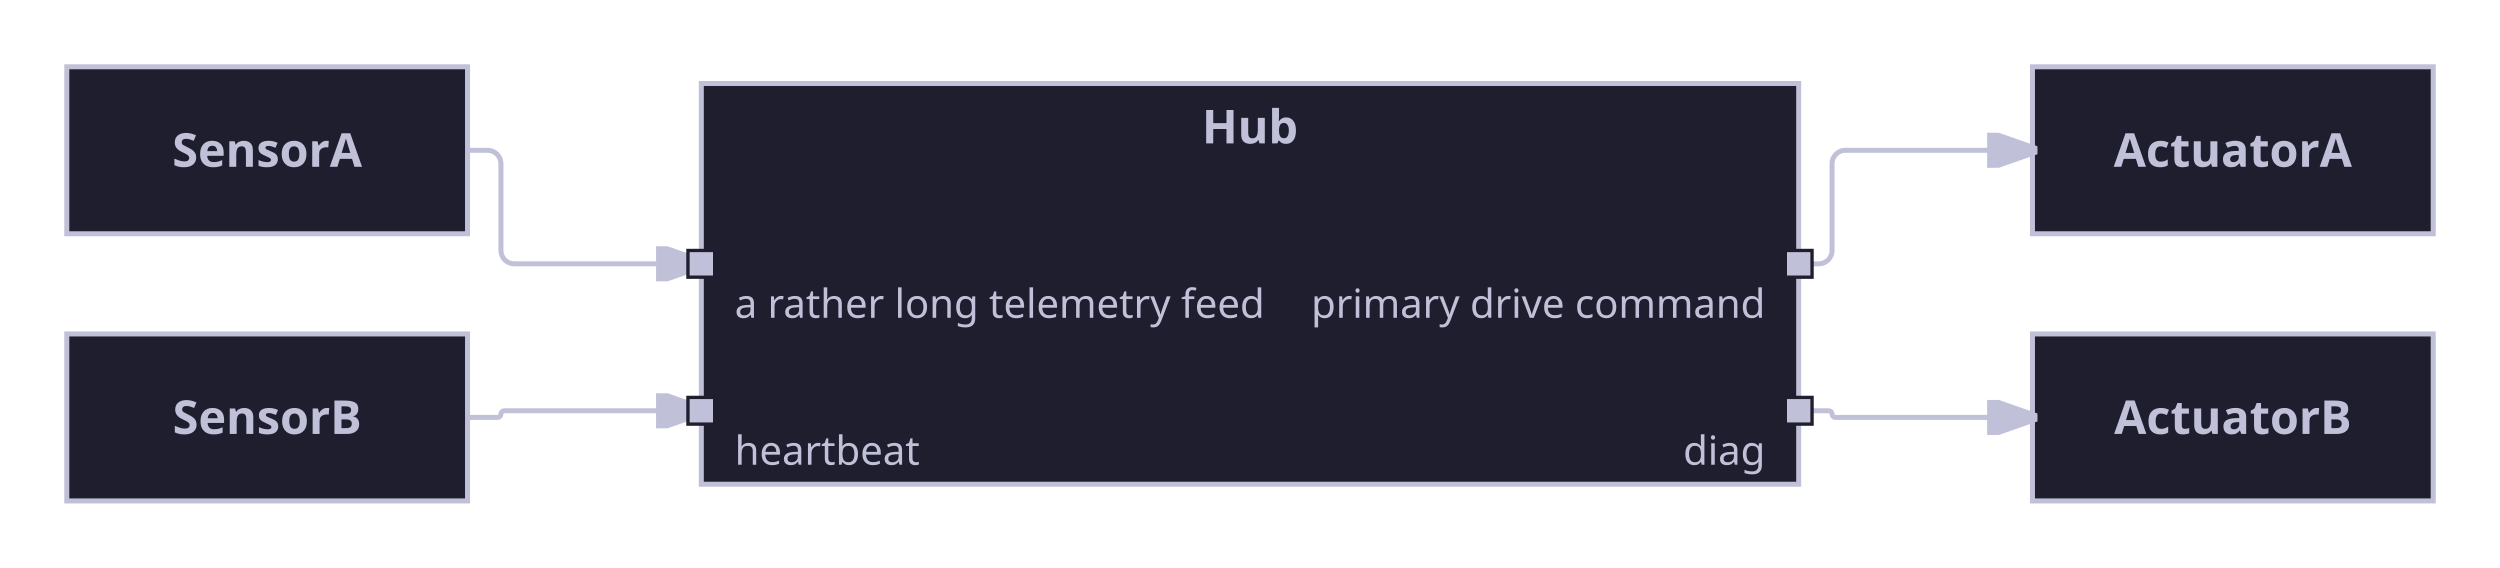
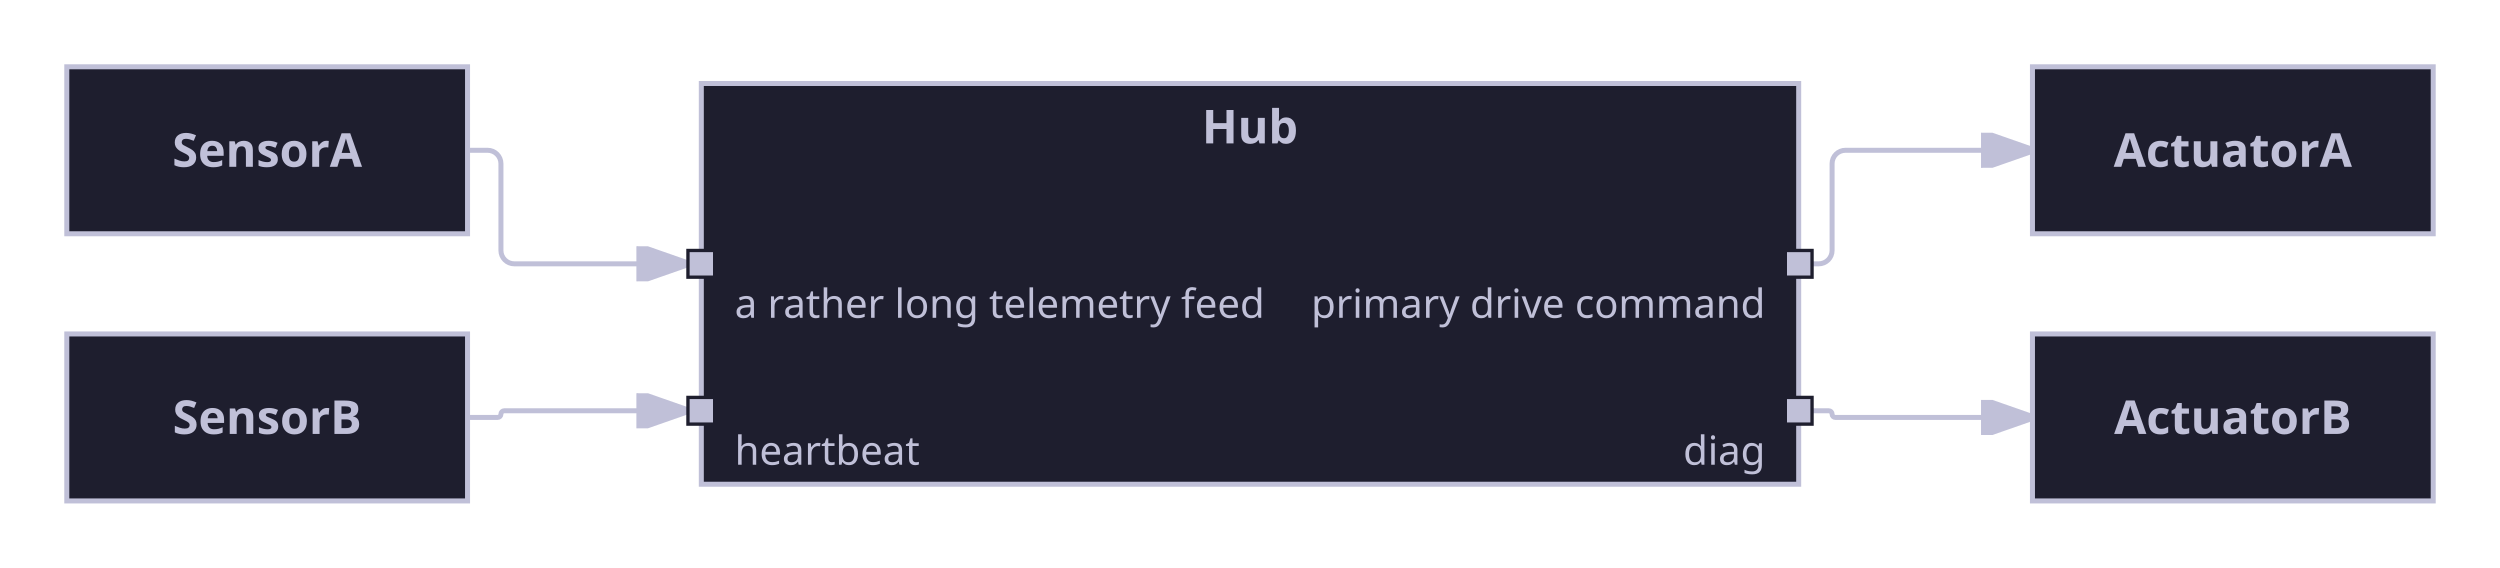
<svg xmlns="http://www.w3.org/2000/svg" width="748.60" height="170.00" viewBox="0 0 748.60 170.00">
  <defs>
-     <marker id="line-end-open-chevron" markerWidth="10" markerHeight="7" refX="9" refY="3.5" orient="auto">
-       <polyline points="0 0, 10 3.5, 0 7" fill="none" stroke="#C0C0D8" stroke-width="1.50" />
+     <marker id="line-end-open-chevron" markerWidth="10.248" markerHeight="7" refX="10.248" refY="3.5" orient="auto">
+       <polyline points="0 0, 10 3.5, 0 7" fill="none" stroke="#C0C0D8" stroke-width="1.50" stroke-linejoin="bevel" />
    </marker>
-     <marker id="line-end-hollow-triangle" markerWidth="10" markerHeight="7" refX="9" refY="3.5" orient="auto">
-       <polygon points="0 0, 10 3.5, 0 7" fill="#1E1E2E" stroke="#C0C0D8" stroke-width="1.50" />
+     <marker id="line-end-hollow-triangle" markerWidth="10.248" markerHeight="7" refX="10.248" refY="3.5" orient="auto">
+       <polygon points="0 0, 10 3.5, 0 7" fill="#1E1E2E" stroke="#C0C0D8" stroke-width="1.50" stroke-linejoin="bevel" />
    </marker>
-     <marker id="line-end-filled-arrow" markerWidth="10" markerHeight="7" refX="9" refY="3.5" orient="auto">
-       <polygon points="0 0, 10 3.5, 0 7" fill="#C0C0D8" stroke="#C0C0D8" stroke-width="1.50" />
+     <marker id="line-end-filled-arrow" markerWidth="10.248" markerHeight="7" refX="10.248" refY="3.5" orient="auto">
+       <polygon points="0 0, 10 3.5, 0 7" fill="#C0C0D8" stroke="#C0C0D8" stroke-width="1.50" stroke-linejoin="bevel" />
    </marker>
-     <marker id="line-end-hollow-triangle-crossbar" markerWidth="14.5" markerHeight="7" refX="13.5" refY="3.5" orient="auto">
-       <polygon points="4.5 0, 14.5 3.5, 4.5 7" fill="#1E1E2E" stroke="#C0C0D8" stroke-width="1.50" />
+     <marker id="line-end-hollow-triangle-crossbar" markerWidth="14.748" markerHeight="7" refX="14.748" refY="3.5" orient="auto">
+       <polygon points="4.5 0, 14.5 3.5, 4.5 7" fill="#1E1E2E" stroke="#C0C0D8" stroke-width="1.50" stroke-linejoin="bevel" />
      <line x1="1" y1="0" x2="1" y2="7" stroke="#C0C0D8" stroke-width="1.50" />
    </marker>
-     <marker id="line-end-hollow-diamond" markerWidth="14" markerHeight="8" refX="13" refY="4" orient="auto">
-       <polygon points="1 4, 7 0, 13 4, 7 8" fill="#1E1E2E" stroke="#C0C0D8" stroke-width="1.50" />
+     <marker id="line-end-hollow-diamond" markerWidth="14" markerHeight="8" refX="13.416" refY="4" orient="auto">
+       <polygon points="1 4, 7 0, 13 4, 7 8" fill="#1E1E2E" stroke="#C0C0D8" stroke-width="1.50" stroke-linejoin="bevel" />
    </marker>
-     <marker id="line-end-filled-diamond" markerWidth="14" markerHeight="8" refX="13" refY="4" orient="auto">
-       <polygon points="1 4, 7 0, 13 4, 7 8" fill="#C0C0D8" stroke="#C0C0D8" stroke-width="1.50" />
+     <marker id="line-end-filled-diamond" markerWidth="14" markerHeight="8" refX="13.416" refY="4" orient="auto">
+       <polygon points="1 4, 7 0, 13 4, 7 8" fill="#C0C0D8" stroke="#C0C0D8" stroke-width="1.50" stroke-linejoin="bevel" />
    </marker>
-     <marker id="line-end-circle" markerWidth="10" markerHeight="10" refX="9" refY="5" orient="auto">
+     <marker id="line-end-circle" markerWidth="10" markerHeight="10" refX="9.75" refY="5" orient="auto">
      <circle cx="5" cy="5" r="4" fill="#1E1E2E" stroke="#C0C0D8" stroke-width="1.50" />
    </marker>
-     <marker id="line-end-bar" markerWidth="4" markerHeight="12" refX="2" refY="6" orient="auto">
+     <marker id="line-end-bar" markerWidth="4" markerHeight="12" refX="2.75" refY="6" orient="auto">
      <line x1="2" y1="0" x2="2" y2="12" stroke="#C0C0D8" stroke-width="1.50" />
    </marker>
    <filter id="label-bg" x="-0.05" y="-0.05" width="1.1" height="1.1">
      <feFlood flood-color="#1E1E2E" />
      <feComposite in="SourceGraphic" operator="over" />
    </filter>
  </defs>
  <rect x="20.00" y="20.00" width="120.00" height="50.00" fill="#1E1E2E" stroke="#C0C0D8" stroke-width="1.50" />
  <text x="80.00" y="45.00" font-family="Noto Sans, sans-serif" font-size="14.00" font-weight="bold" fill="#C0C0D8" text-anchor="middle" dominant-baseline="middle">SensorA</text>
  <rect x="20.00" y="100.00" width="120.00" height="50.00" fill="#1E1E2E" stroke="#C0C0D8" stroke-width="1.50" />
  <text x="80.00" y="125.00" font-family="Noto Sans, sans-serif" font-size="14.00" font-weight="bold" fill="#C0C0D8" text-anchor="middle" dominant-baseline="middle">SensorB</text>
  <rect x="210.00" y="25.00" width="328.60" height="120.00" fill="#1E1E2E" stroke="#C0C0D8" stroke-width="1.50" />
  <text x="374.30" y="38.00" font-family="Noto Sans, sans-serif" font-size="14.00" font-weight="bold" fill="#C0C0D8" text-anchor="middle" dominant-baseline="middle">Hub</text>
  <rect x="608.60" y="20.00" width="120.00" height="50.00" fill="#1E1E2E" stroke="#C0C0D8" stroke-width="1.50" />
  <text x="668.60" y="45.00" font-family="Noto Sans, sans-serif" font-size="14.00" font-weight="bold" fill="#C0C0D8" text-anchor="middle" dominant-baseline="middle">ActuatorA</text>
  <rect x="608.60" y="100.00" width="120.00" height="50.00" fill="#1E1E2E" stroke="#C0C0D8" stroke-width="1.50" />
  <text x="668.60" y="125.00" font-family="Noto Sans, sans-serif" font-size="14.00" font-weight="bold" fill="#C0C0D8" text-anchor="middle" dominant-baseline="middle">ActuatorB</text>
-   <path d="M 140.00 45.00 L 146.00 45.00 A 4.00 4.00 0 0 1 150.00 49.00 L 150.00 75.00 A 4.00 4.00 0 0 0 154.00 79.00 L 210.00 79.00" fill="none" stroke="#C0C0D8" stroke-width="1.50" marker-end="url(#line-end-filled-arrow)" />
+   <path d="M 140.00 45.00 L 146.00 45.00 A 4.00 4.00 0 0 1 150.00 49.00 L 150.00 75.00 A 4.00 4.00 0 0 0 154.00 79.00 L 206.00 79.00" fill="none" stroke="#C0C0D8" stroke-width="1.50" marker-end="url(#line-end-filled-arrow)" />
  <rect x="206.00" y="75.00" width="8.00" height="8.00" fill="#C0C0D8" stroke="#1E1E2E" stroke-width="1.00" />
  <text x="220.00" y="91.00" font-family="Noto Sans, sans-serif" font-size="12.00" fill="#C0C0D8" text-anchor="start" dominant-baseline="middle">a rather long telemetry feed</text>
-   <path d="M 140.00 125.00 L 149.00 125.00 A 1.00 1.00 0 0 0 150.00 124.00 L 150.00 124.00 A 1.00 1.00 0 0 1 151.00 123.00 L 210.00 123.00" fill="none" stroke="#C0C0D8" stroke-width="1.50" marker-end="url(#line-end-filled-arrow)" />
+   <path d="M 140.00 125.00 L 149.00 125.00 A 1.00 1.00 0 0 0 150.00 124.00 L 150.00 124.00 A 1.00 1.00 0 0 1 151.00 123.00 L 206.00 123.00" fill="none" stroke="#C0C0D8" stroke-width="1.50" marker-end="url(#line-end-filled-arrow)" />
  <rect x="206.00" y="119.00" width="8.00" height="8.00" fill="#C0C0D8" stroke="#1E1E2E" stroke-width="1.00" />
  <text x="220.00" y="135.00" font-family="Noto Sans, sans-serif" font-size="12.00" fill="#C0C0D8" text-anchor="start" dominant-baseline="middle">heartbeat</text>
  <path d="M 538.60 79.00 L 544.60 79.00 A 4.00 4.00 0 0 0 548.60 75.00 L 548.60 49.00 A 4.00 4.00 0 0 1 552.60 45.00 L 608.60 45.00" fill="none" stroke="#C0C0D8" stroke-width="1.50" marker-end="url(#line-end-filled-arrow)" />
  <rect x="534.60" y="75.00" width="8.00" height="8.00" fill="#C0C0D8" stroke="#1E1E2E" stroke-width="1.00" />
  <text x="528.60" y="91.00" font-family="Noto Sans, sans-serif" font-size="12.00" fill="#C0C0D8" text-anchor="end" dominant-baseline="middle">primary drive command</text>
  <path d="M 538.60 123.00 L 547.60 123.00 A 1.00 1.00 0 0 1 548.60 124.00 L 548.60 124.00 A 1.00 1.00 0 0 0 549.60 125.00 L 608.60 125.00" fill="none" stroke="#C0C0D8" stroke-width="1.50" marker-end="url(#line-end-filled-arrow)" />
  <rect x="534.60" y="119.00" width="8.00" height="8.00" fill="#C0C0D8" stroke="#1E1E2E" stroke-width="1.00" />
  <text x="528.60" y="135.00" font-family="Noto Sans, sans-serif" font-size="12.00" fill="#C0C0D8" text-anchor="end" dominant-baseline="middle">diag</text>
</svg>
